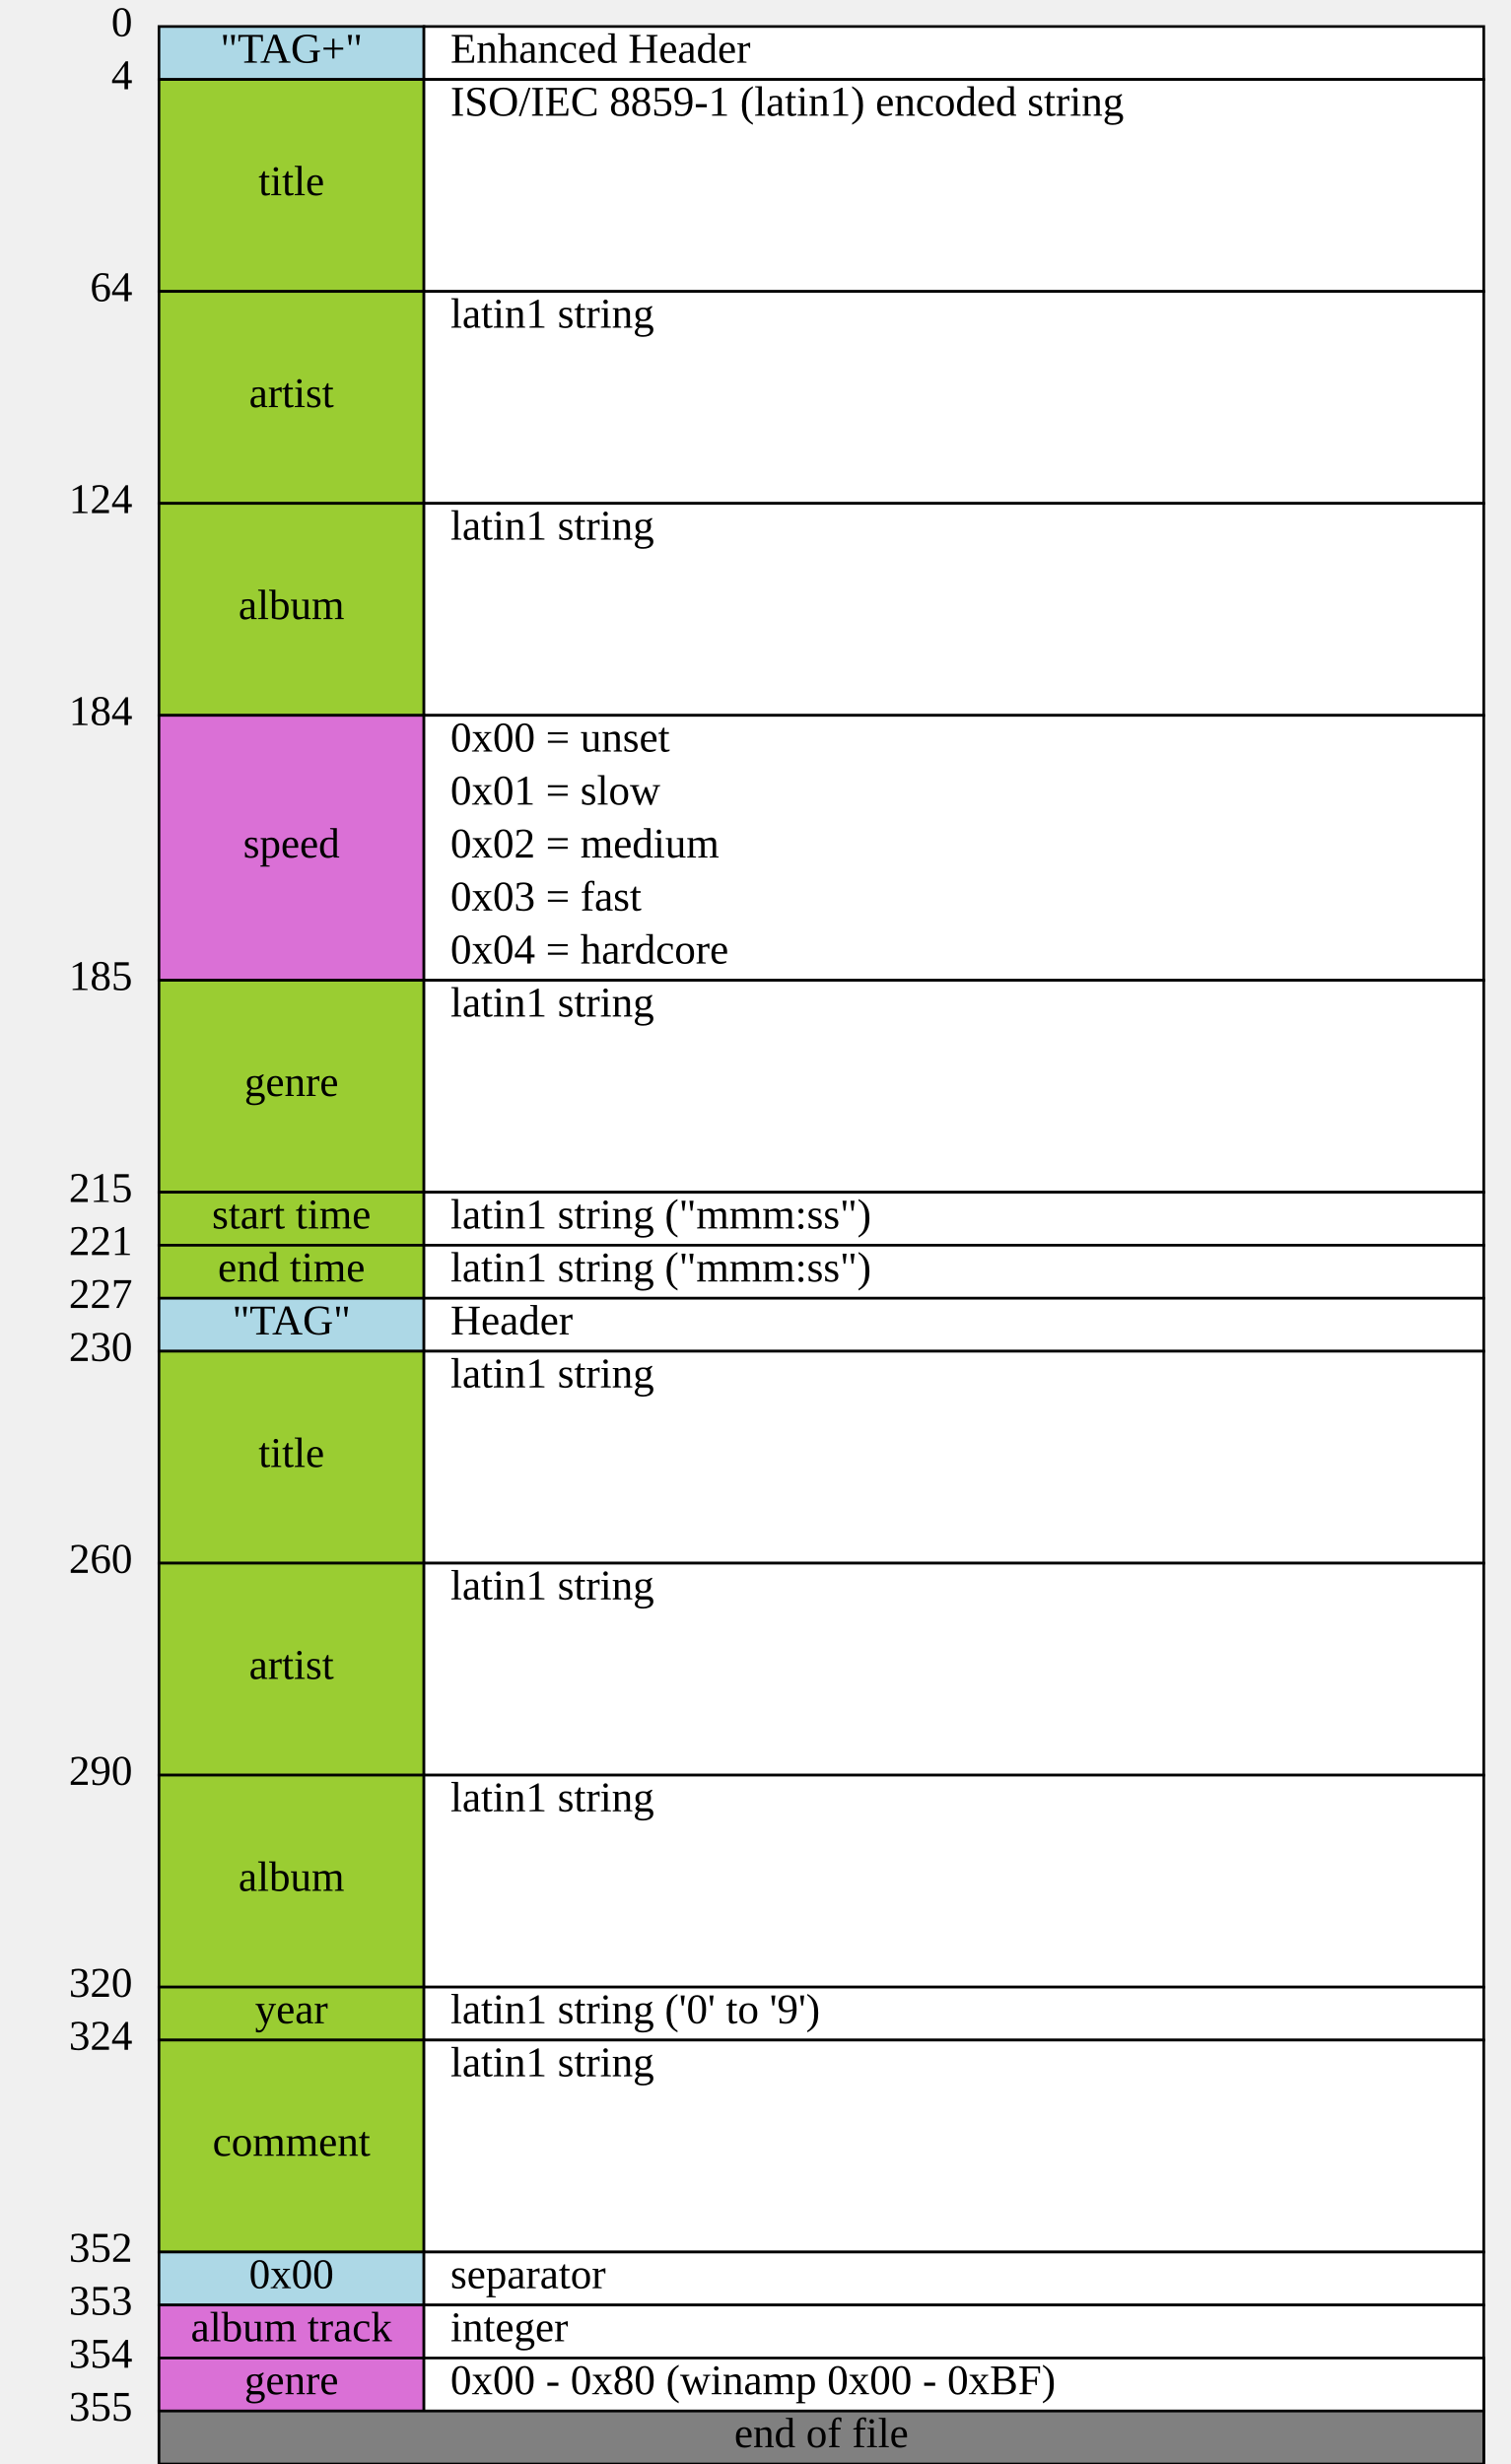
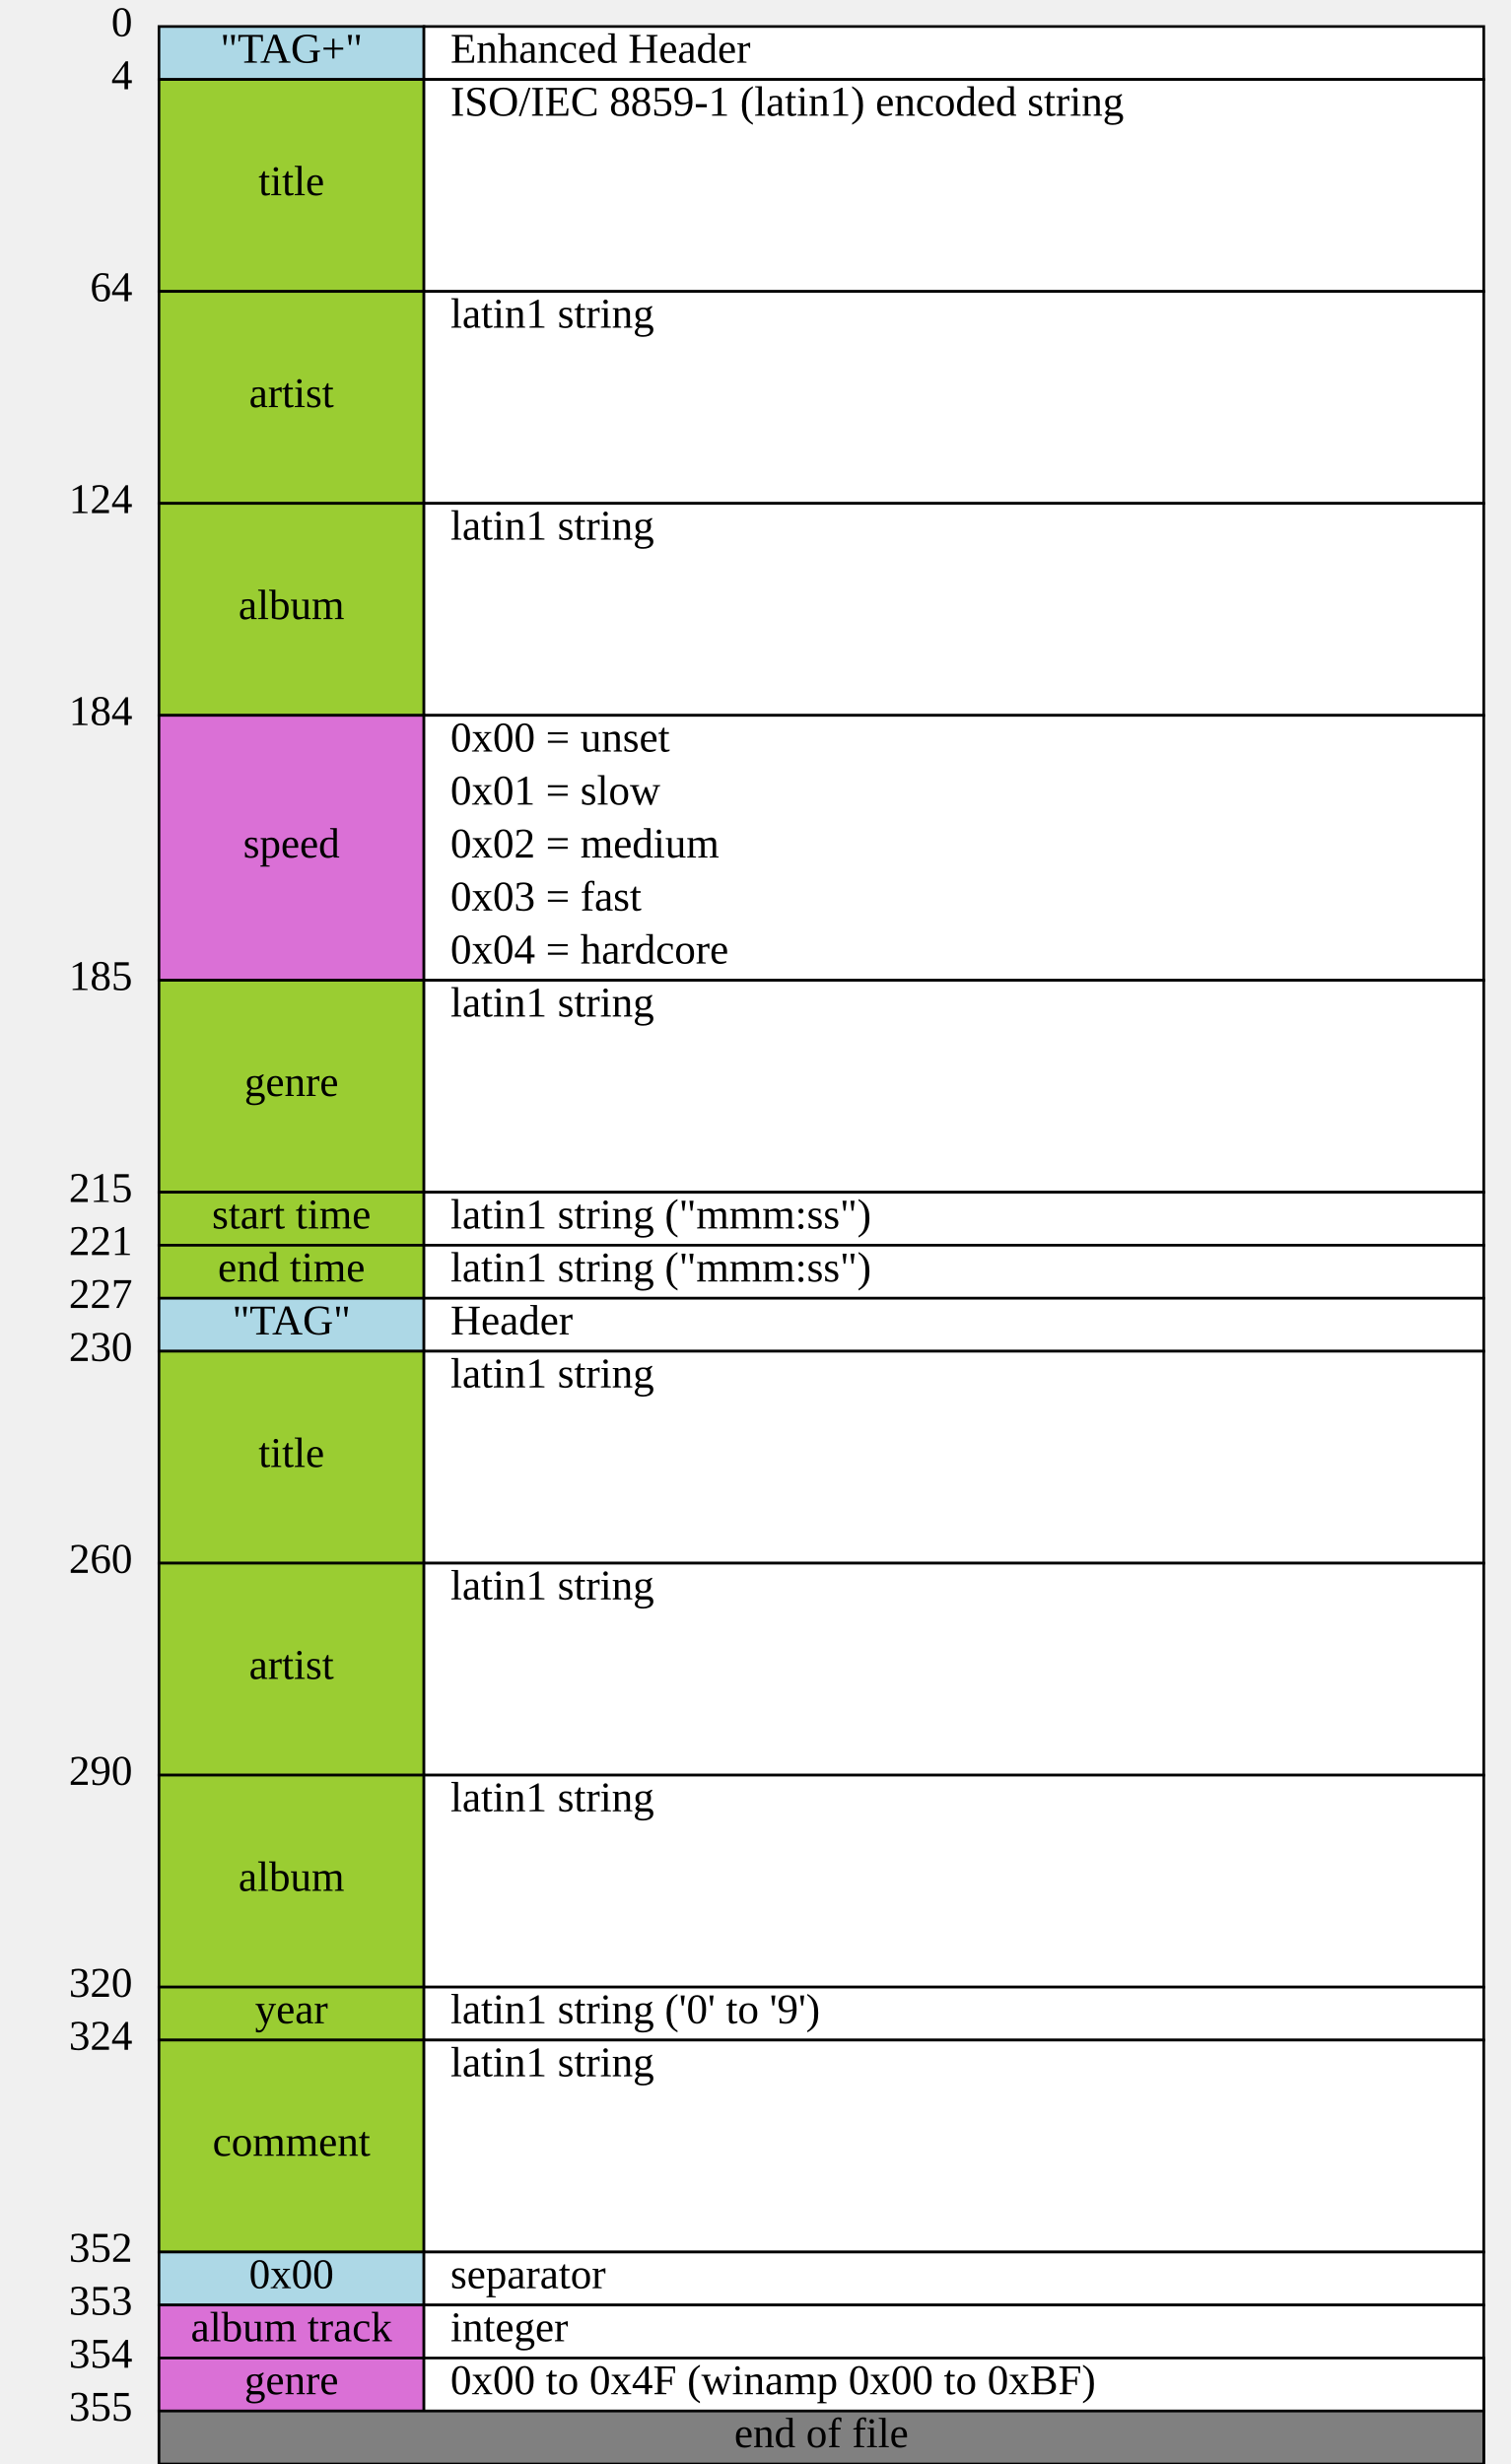
<svg xmlns="http://www.w3.org/2000/svg" viewBox="0 0 570 930">
  <style>
    rect {
      stroke: black;
      fill: white;
    }
    .con { fill: lightblue }
    .ast { fill: yellowgreen }
    .int { fill: orchid }
    .pos { fill: gray }
    text {
      stroke: none;
      fill: black;
      font-size: 16px;
      text-anchor: middle;
      dominant-baseline: middle;
    }
    .ofs { text-anchor: end }
    .ifo { text-anchor: start }
  </style>
  <text x="50" y="10" class="ofs">0</text>
  <rect x="60" y="10" height="20" width="100" class="con" />
  <rect x="160" y="10" height="20" width="400" />
  <text x="110" y="20">"TAG+"</text>
  <text x="170" y="20" class="ifo">Enhanced Header</text>
  <text x="50" y="30" class="ofs">4</text>
  <rect x="60" y="30" height="80" width="100" class="ast" />
  <rect x="160" y="30" height="80" width="400" />
  <text x="110" y="70">title</text>
  <text x="170" y="40" class="ifo">ISO/IEC 8859-1 (latin1) encoded string</text>
  <text x="50" y="110" class="ofs">64</text>
  <rect x="60" y="110" height="80" width="100" class="ast" />
  <rect x="160" y="110" height="80" width="400" />
  <text x="110" y="150">artist</text>
  <text x="170" y="120" class="ifo">latin1 string</text>
  <text x="50" y="190" class="ofs">124</text>
  <rect x="60" y="190" height="80" width="100" class="ast" />
  <rect x="160" y="190" height="80" width="400" />
  <text x="110" y="230">album</text>
  <text x="170" y="200" class="ifo">latin1 string</text>
  <text x="50" y="270" class="ofs">184</text>
  <rect x="60" y="270" height="100" width="100" class="int" />
  <rect x="160" y="270" height="100" width="400" />
  <text x="110" y="320">speed</text>
  <text x="170" y="280" class="ifo">0x00 = unset</text>
  <text x="170" y="300" class="ifo">0x01 = slow</text>
  <text x="170" y="320" class="ifo">0x02 = medium</text>
  <text x="170" y="340" class="ifo">0x03 = fast</text>
  <text x="170" y="360" class="ifo">0x04 = hardcore</text>
  <text x="50" y="370" class="ofs">185</text>
  <rect x="60" y="370" height="80" width="100" class="ast" />
  <rect x="160" y="370" height="80" width="400" />
  <text x="110" y="410">genre</text>
  <text x="170" y="380" class="ifo">latin1 string</text>
  <text x="50" y="450" class="ofs">215</text>
  <rect x="60" y="450" height="20" width="100" class="ast" />
  <rect x="160" y="450" height="20" width="400" />
  <text x="110" y="460">start time</text>
  <text x="170" y="460" class="ifo">latin1 string ("mmm:ss")</text>
  <text x="50" y="470" class="ofs">221</text>
  <rect x="60" y="470" height="20" width="100" class="ast" />
  <rect x="160" y="470" height="20" width="400" />
  <text x="110" y="480">end time</text>
  <text x="170" y="480" class="ifo">latin1 string ("mmm:ss")</text>
  <text x="50" y="490" class="ofs">227</text>
  <rect x="60" y="490" height="20" width="100" class="con" />
  <rect x="160" y="490" height="20" width="400" />
  <text x="110" y="500">"TAG"</text>
  <text x="170" y="500" class="ifo">Header</text>
  <text x="50" y="510" class="ofs">230</text>
  <rect x="60" y="510" height="80" width="100" class="ast" />
  <rect x="160" y="510" height="80" width="400" />
  <text x="110" y="550">title</text>
  <text x="170" y="520" class="ifo">latin1 string</text>
  <text x="50" y="590" class="ofs">260</text>
  <rect x="60" y="590" height="80" width="100" class="ast" />
  <rect x="160" y="590" height="80" width="400" />
  <text x="110" y="630">artist</text>
  <text x="170" y="600" class="ifo">latin1 string</text>
  <text x="50" y="670" class="ofs">290</text>
  <rect x="60" y="670" height="80" width="100" class="ast" />
  <rect x="160" y="670" height="80" width="400" />
  <text x="110" y="710">album</text>
  <text x="170" y="680" class="ifo">latin1 string</text>
  <text x="50" y="750" class="ofs">320</text>
  <rect x="60" y="750" height="20" width="100" class="ast" />
  <rect x="160" y="750" height="20" width="400" />
  <text x="110" y="760">year</text>
  <text x="170" y="760" class="ifo">latin1 string ('0' to '9')</text>
  <text x="50" y="770" class="ofs">324</text>
  <rect x="60" y="770" height="80" width="100" class="ast" />
  <rect x="160" y="770" height="80" width="400" />
  <text x="110" y="810">comment</text>
  <text x="170" y="780" class="ifo">latin1 string</text>
  <text x="50" y="850" class="ofs">352</text>
  <rect x="60" y="850" height="20" width="100" class="con" />
  <rect x="160" y="850" height="20" width="400" />
  <text x="110" y="860">0x00</text>
  <text x="170" y="860" class="ifo">separator</text>
  <text x="50" y="870" class="ofs">353</text>
  <rect x="60" y="870" height="80" width="100" class="int" />
  <rect x="160" y="870" height="80" width="400" />
  <text x="110" y="880">album track</text>
  <text x="170" y="880" class="ifo">integer</text>
  <text x="50" y="890" class="ofs">354</text>
  <rect x="60" y="890" height="20" width="100" class="int" />
  <rect x="160" y="890" height="20" width="400" />
  <text x="110" y="900">genre</text>
-   <text x="170" y="900" class="ifo">0x00 - 0x80 (winamp 0x00 - 0xBF)</text>
+   <text x="170" y="900" class="ifo">0x00 to 0x4F (winamp 0x00 to 0xBF)</text>
  <text x="50" y="910" class="ofs">355</text>
  <rect x="60" y="910" height="20" width="500" class="pos" />
  <text x="310" y="920">end of file</text>
</svg>
